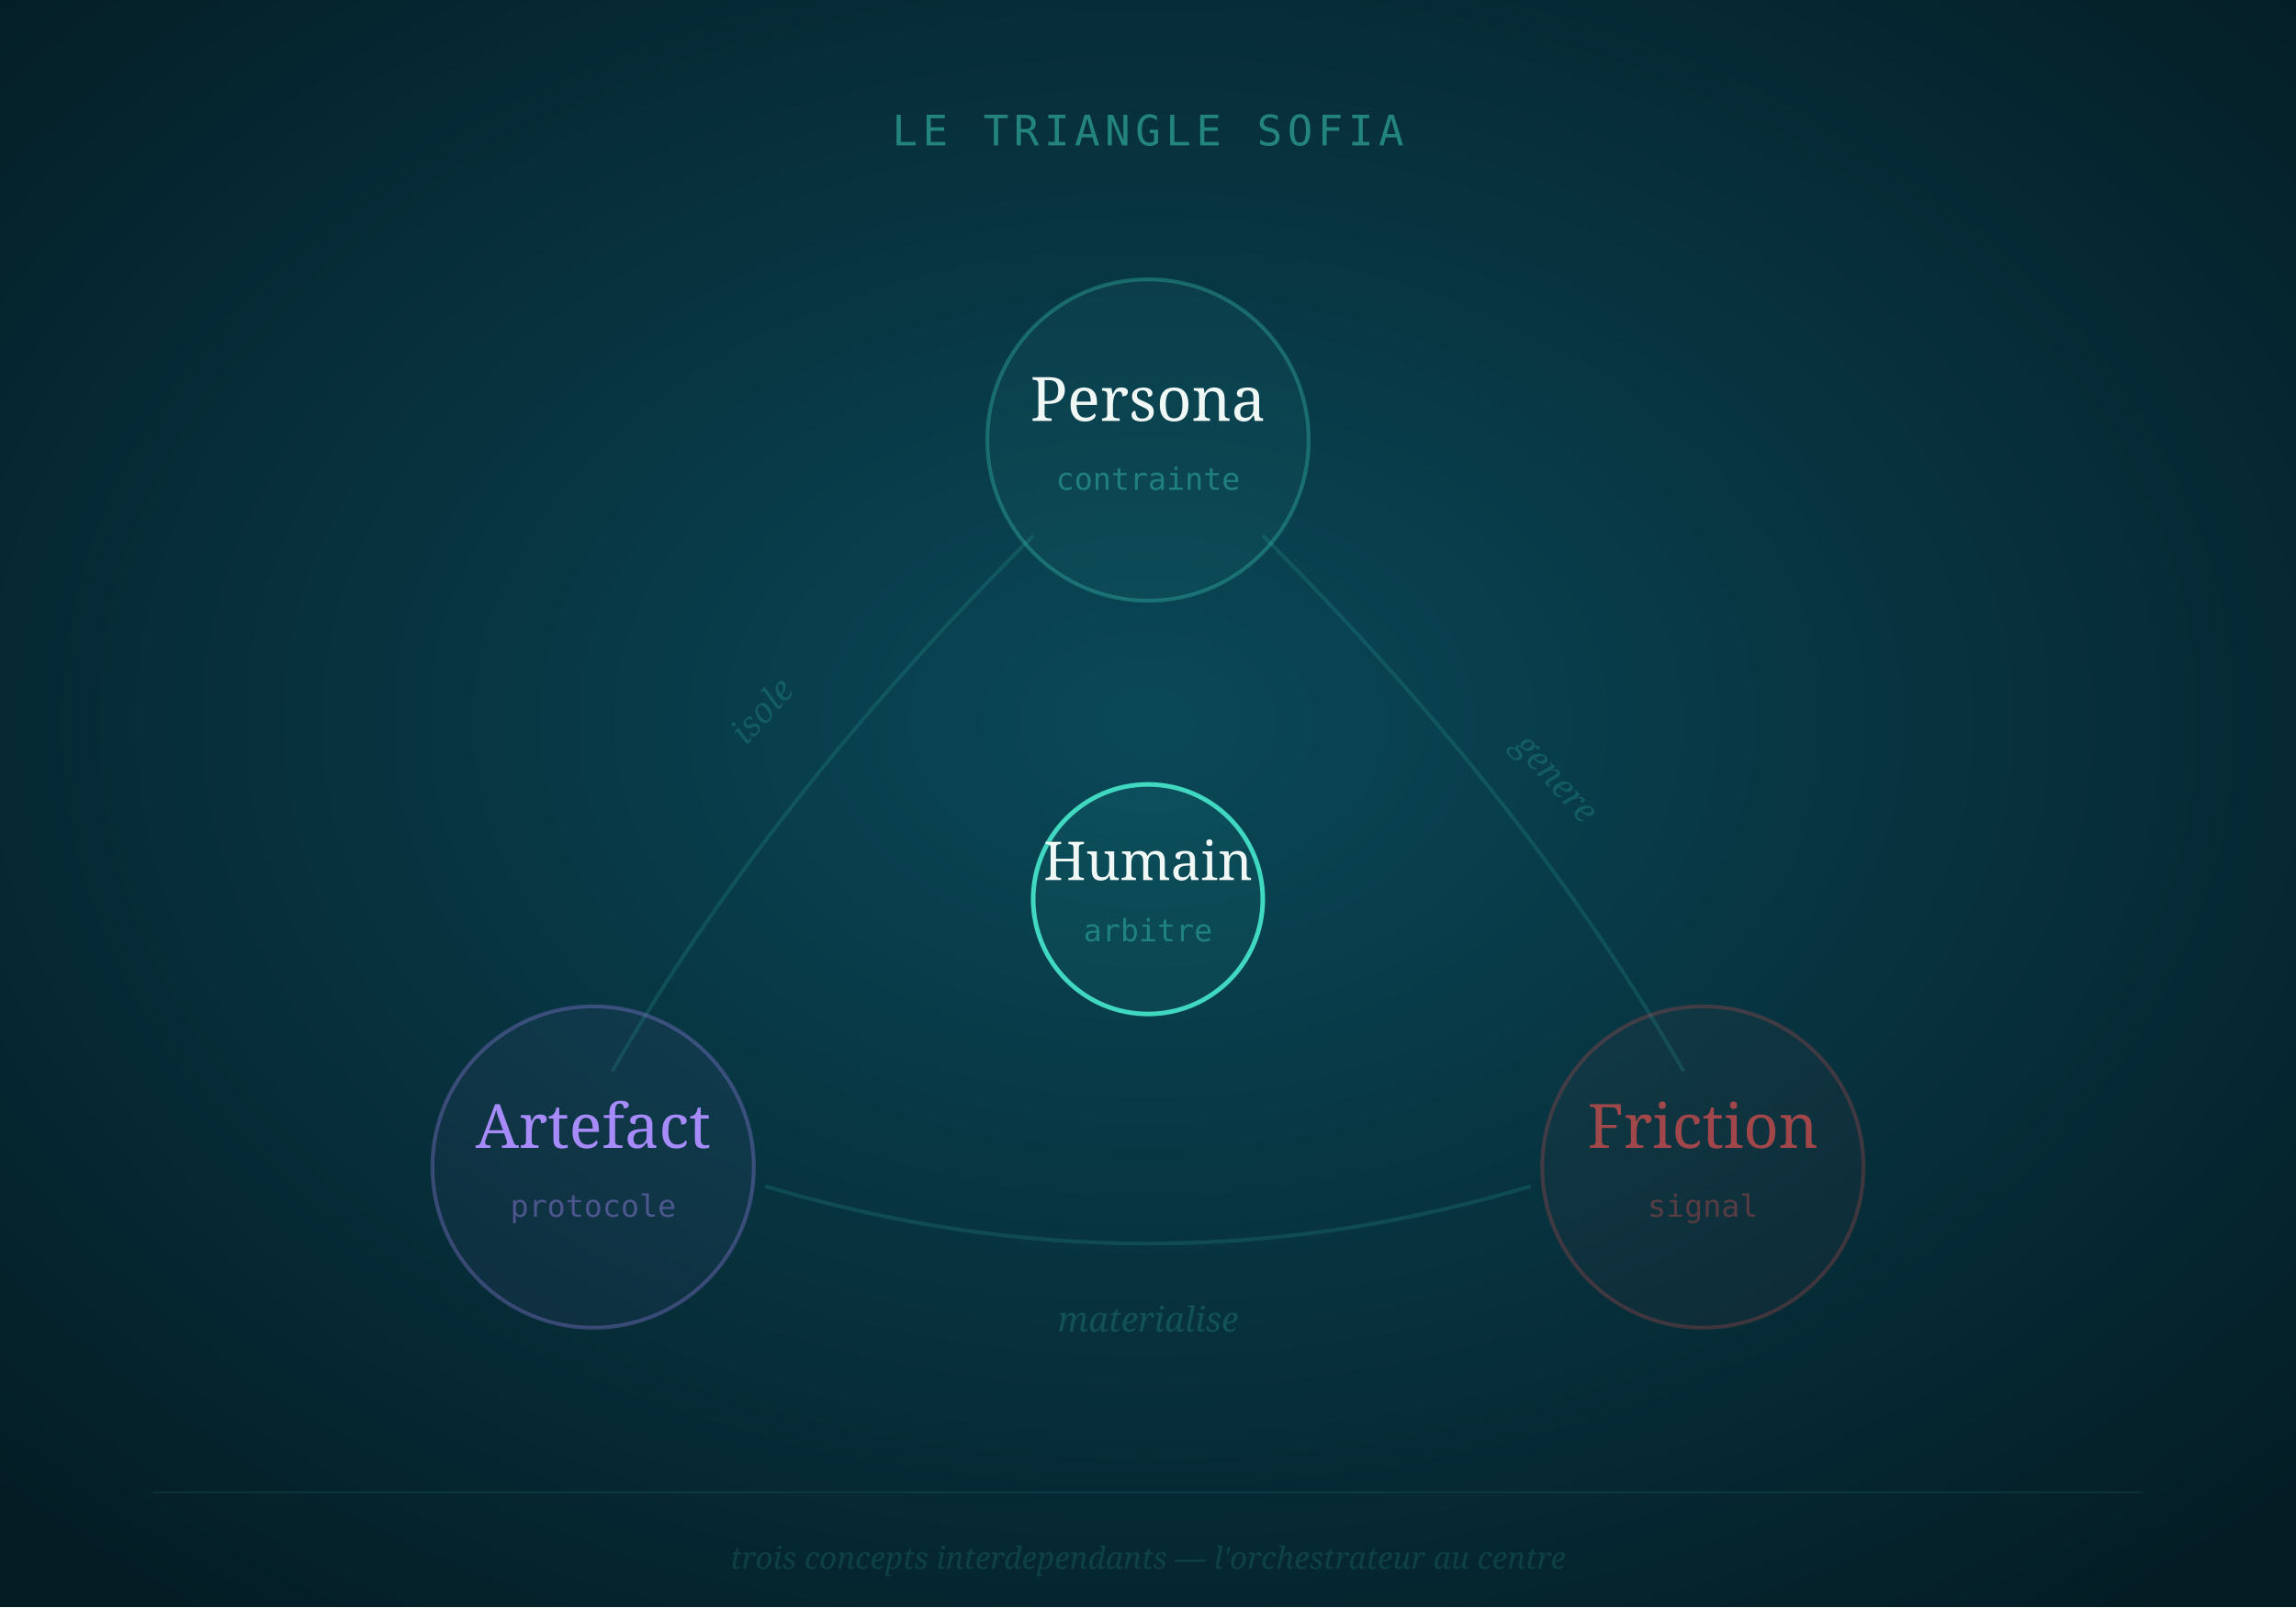
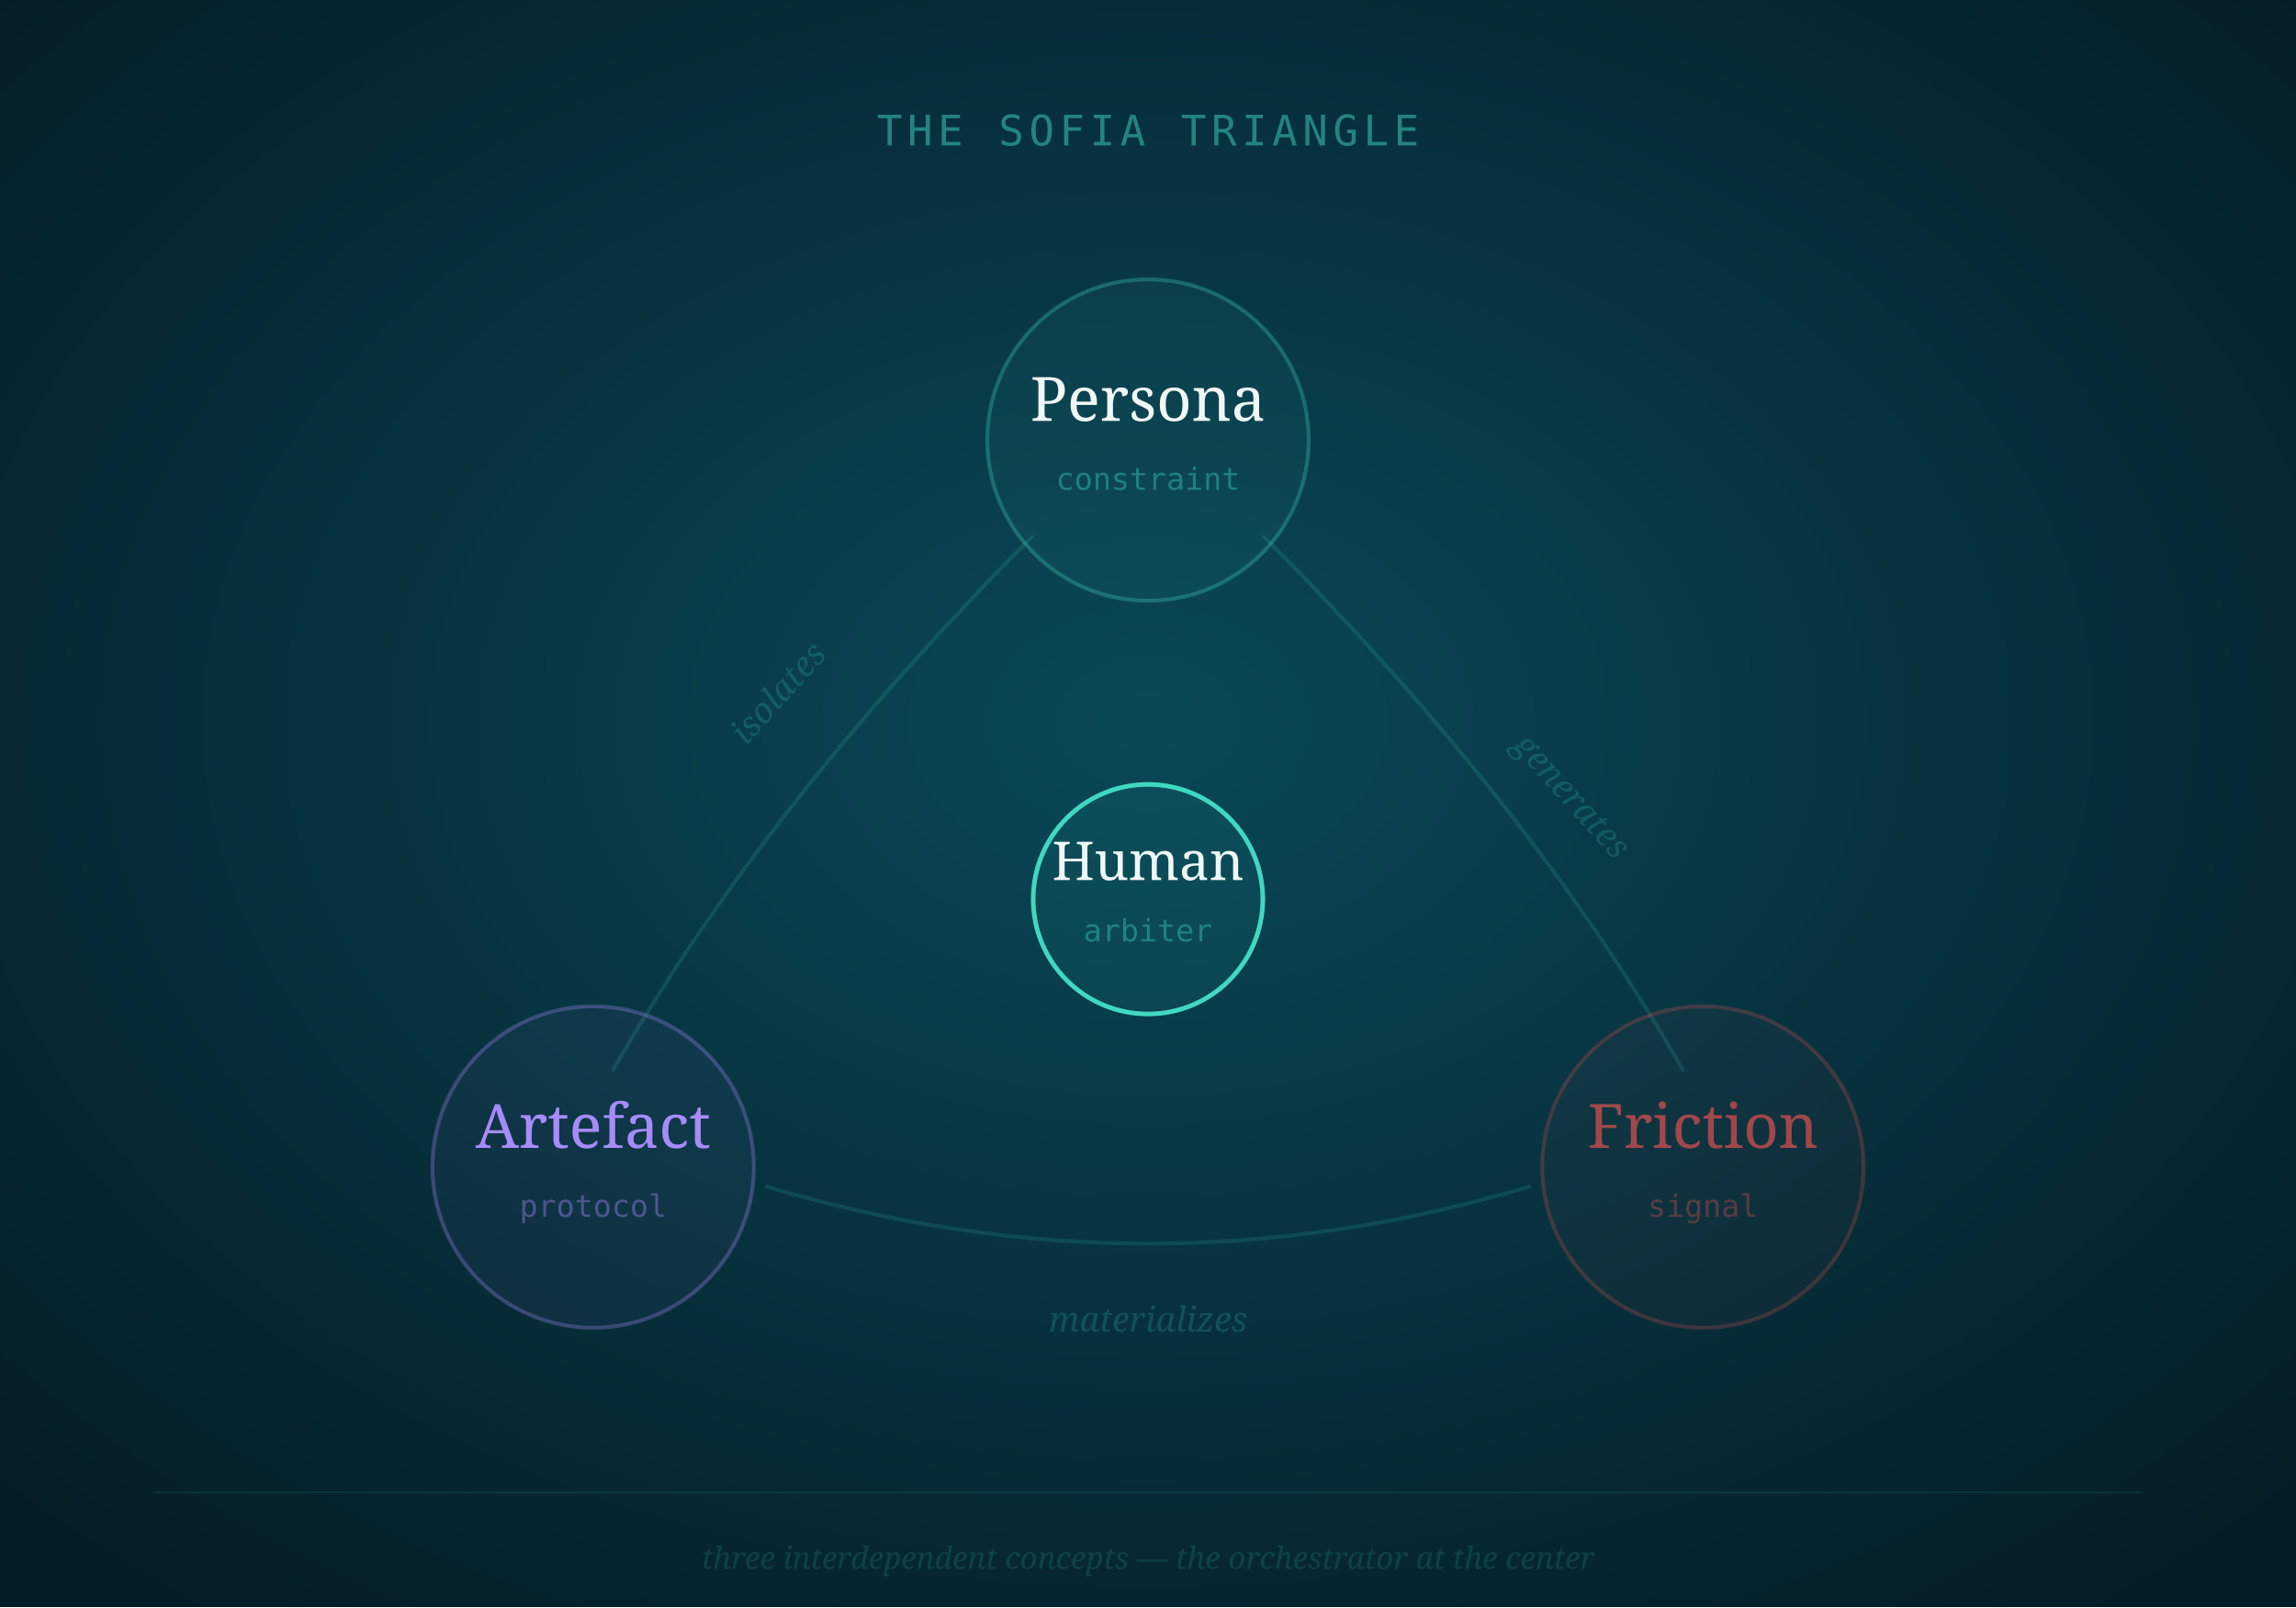
<svg xmlns="http://www.w3.org/2000/svg" viewBox="0 0 600 420" width="600" height="420">
  <defs>
    <radialGradient id="bg" cx="50%" cy="45%" r="70%">
      <stop offset="0%" stop-color="#0a4858" />
      <stop offset="100%" stop-color="#041c24" />
    </radialGradient>
  </defs>
  <rect width="600" height="420" fill="url(#bg)" />
-   <text x="300" y="38" text-anchor="middle" font-family="'IBM Plex Mono', monospace" font-size="11" fill="rgba(64,216,192,0.5)" letter-spacing="0.12em">LE TRIANGLE SOFIA</text>
+   <text x="300" y="38" text-anchor="middle" font-family="'IBM Plex Mono', monospace" font-size="11" fill="rgba(64,216,192,0.5)" letter-spacing="0.12em">THE SOFIA TRIANGLE</text>
  <path d="M 270,140 Q 200,210 160,280" fill="none" stroke="rgba(64,216,192,0.15)" stroke-width="1" />
  <path d="M 330,140 Q 400,210 440,280" fill="none" stroke="rgba(64,216,192,0.15)" stroke-width="1" />
  <path d="M 200,310 Q 300,340 400,310" fill="none" stroke="rgba(64,216,192,0.15)" stroke-width="1" />
-   <text x="195" y="195" font-family="Georgia, serif" font-size="9" fill="rgba(64,216,192,0.2)" font-style="italic" transform="rotate(-48,195,195)">isole</text>
-   <text x="395" y="195" font-family="Georgia, serif" font-size="9" fill="rgba(64,216,192,0.2)" font-style="italic" transform="rotate(48,395,195)">genere</text>
-   <text x="300" y="348" text-anchor="middle" font-family="Georgia, serif" font-size="9" fill="rgba(64,216,192,0.2)" font-style="italic">materialise</text>
+   <text x="195" y="195" font-family="Georgia, serif" font-size="9" fill="rgba(64,216,192,0.2)" font-style="italic" transform="rotate(-48,195,195)">isolates</text>
+   <text x="395" y="195" font-family="Georgia, serif" font-size="9" fill="rgba(64,216,192,0.2)" font-style="italic" transform="rotate(48,395,195)">generates</text>
+   <text x="300" y="348" text-anchor="middle" font-family="Georgia, serif" font-size="9" fill="rgba(64,216,192,0.2)" font-style="italic">materializes</text>
  <circle cx="300" cy="115" r="42" fill="rgba(64,216,192,0.05)" stroke="rgba(64,216,192,0.3)" stroke-width="1" />
  <text x="300" y="110" text-anchor="middle" font-family="Georgia, serif" font-size="16" fill="#f0f8f5" font-weight="300">Persona</text>
-   <text x="300" y="128" text-anchor="middle" font-family="'IBM Plex Mono', monospace" font-size="8" fill="rgba(64,216,192,0.4)">contrainte</text>
+   <text x="300" y="128" text-anchor="middle" font-family="'IBM Plex Mono', monospace" font-size="8" fill="rgba(64,216,192,0.4)">constraint</text>
  <circle cx="155" cy="305" r="42" fill="rgba(167,139,250,0.05)" stroke="rgba(167,139,250,0.3)" stroke-width="1" />
  <text x="155" y="300" text-anchor="middle" font-family="Georgia, serif" font-size="16" fill="#a78bfa" font-weight="300">Artefact</text>
-   <text x="155" y="318" text-anchor="middle" font-family="'IBM Plex Mono', monospace" font-size="8" fill="rgba(167,139,250,0.4)">protocole</text>
+   <text x="155" y="318" text-anchor="middle" font-family="'IBM Plex Mono', monospace" font-size="8" fill="rgba(167,139,250,0.4)">protocol</text>
  <circle cx="445" cy="305" r="42" fill="rgba(224,80,80,0.04)" stroke="rgba(224,80,80,0.25)" stroke-width="1" />
  <text x="445" y="300" text-anchor="middle" font-family="Georgia, serif" font-size="16" fill="rgba(224,80,80,0.7)" font-weight="300">Friction</text>
  <text x="445" y="318" text-anchor="middle" font-family="'IBM Plex Mono', monospace" font-size="8" fill="rgba(224,80,80,0.35)">signal</text>
  <circle cx="300" cy="235" r="30" fill="rgba(64,216,192,0.06)" stroke="#40d8c0" stroke-width="1.2" />
-   <text x="300" y="230" text-anchor="middle" font-family="Georgia, serif" font-size="14" fill="#f0f8f5" font-weight="300">Humain</text>
-   <text x="300" y="246" text-anchor="middle" font-family="'IBM Plex Mono', monospace" font-size="8" fill="rgba(64,216,192,0.4)">arbitre</text>
+   <text x="300" y="230" text-anchor="middle" font-family="Georgia, serif" font-size="14" fill="#f0f8f5" font-weight="300">Human</text>
+   <text x="300" y="246" text-anchor="middle" font-family="'IBM Plex Mono', monospace" font-size="8" fill="rgba(64,216,192,0.4)">arbiter</text>
  <line x1="40" y1="390" x2="560" y2="390" stroke="rgba(64,180,160,0.12)" stroke-width="0.5" />
-   <text x="300" y="410" text-anchor="middle" font-family="Georgia, serif" font-size="8" fill="rgba(64,216,192,0.15)" font-style="italic">trois concepts interdependants — l'orchestrateur au centre</text>
+   <text x="300" y="410" text-anchor="middle" font-family="Georgia, serif" font-size="8" fill="rgba(64,216,192,0.15)" font-style="italic">three interdependent concepts — the orchestrator at the center</text>
</svg>
